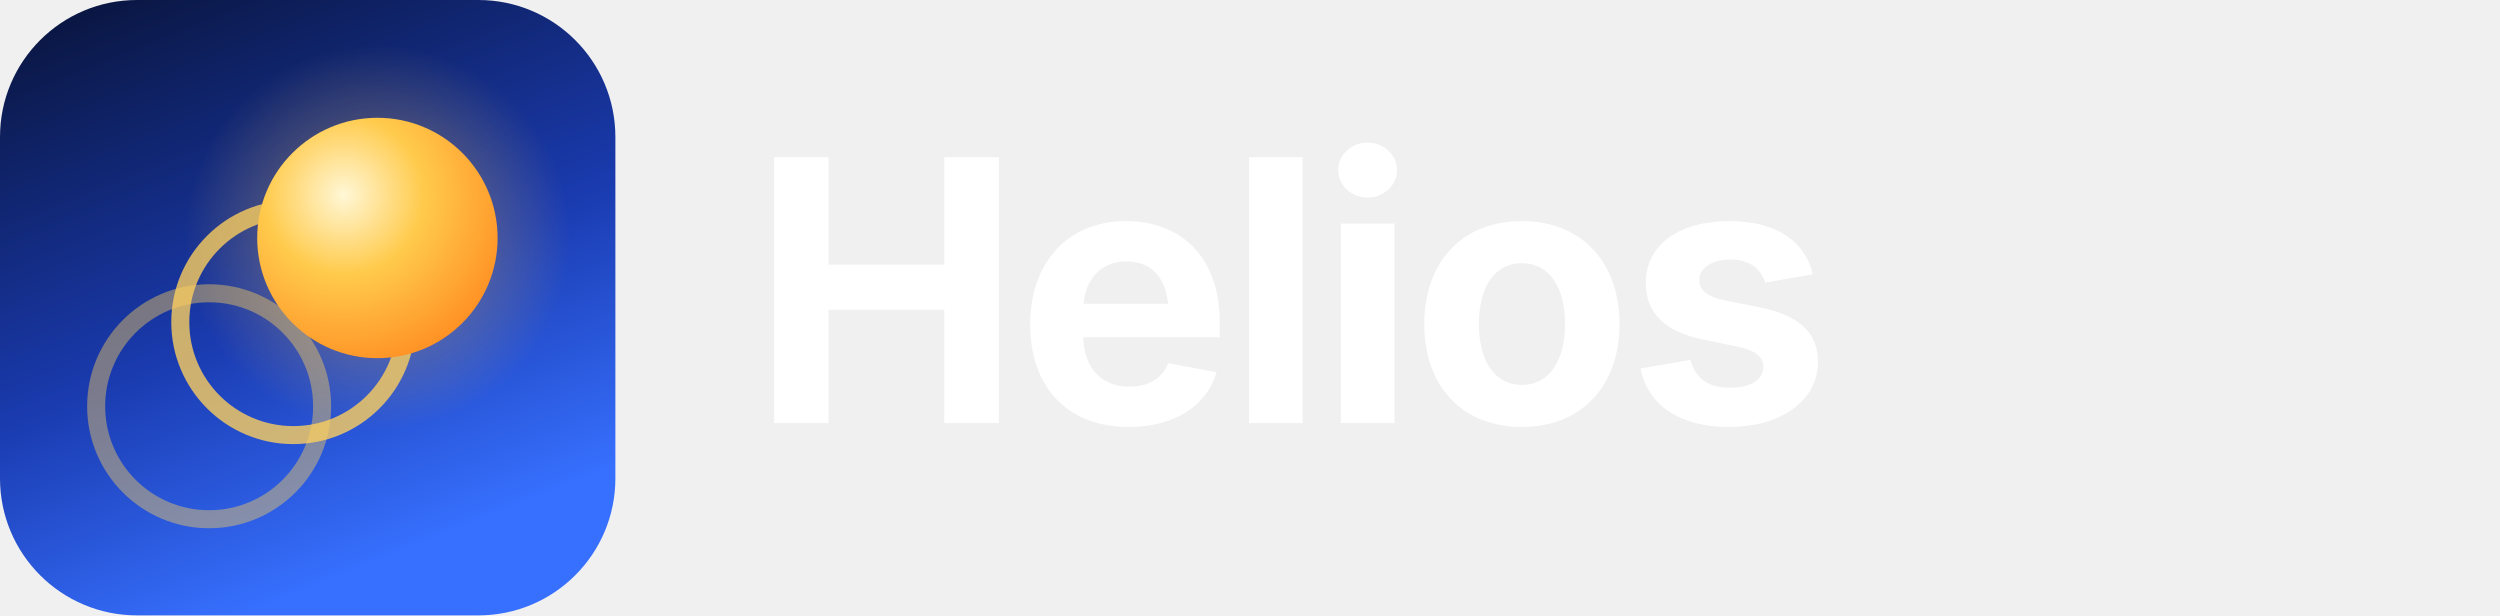
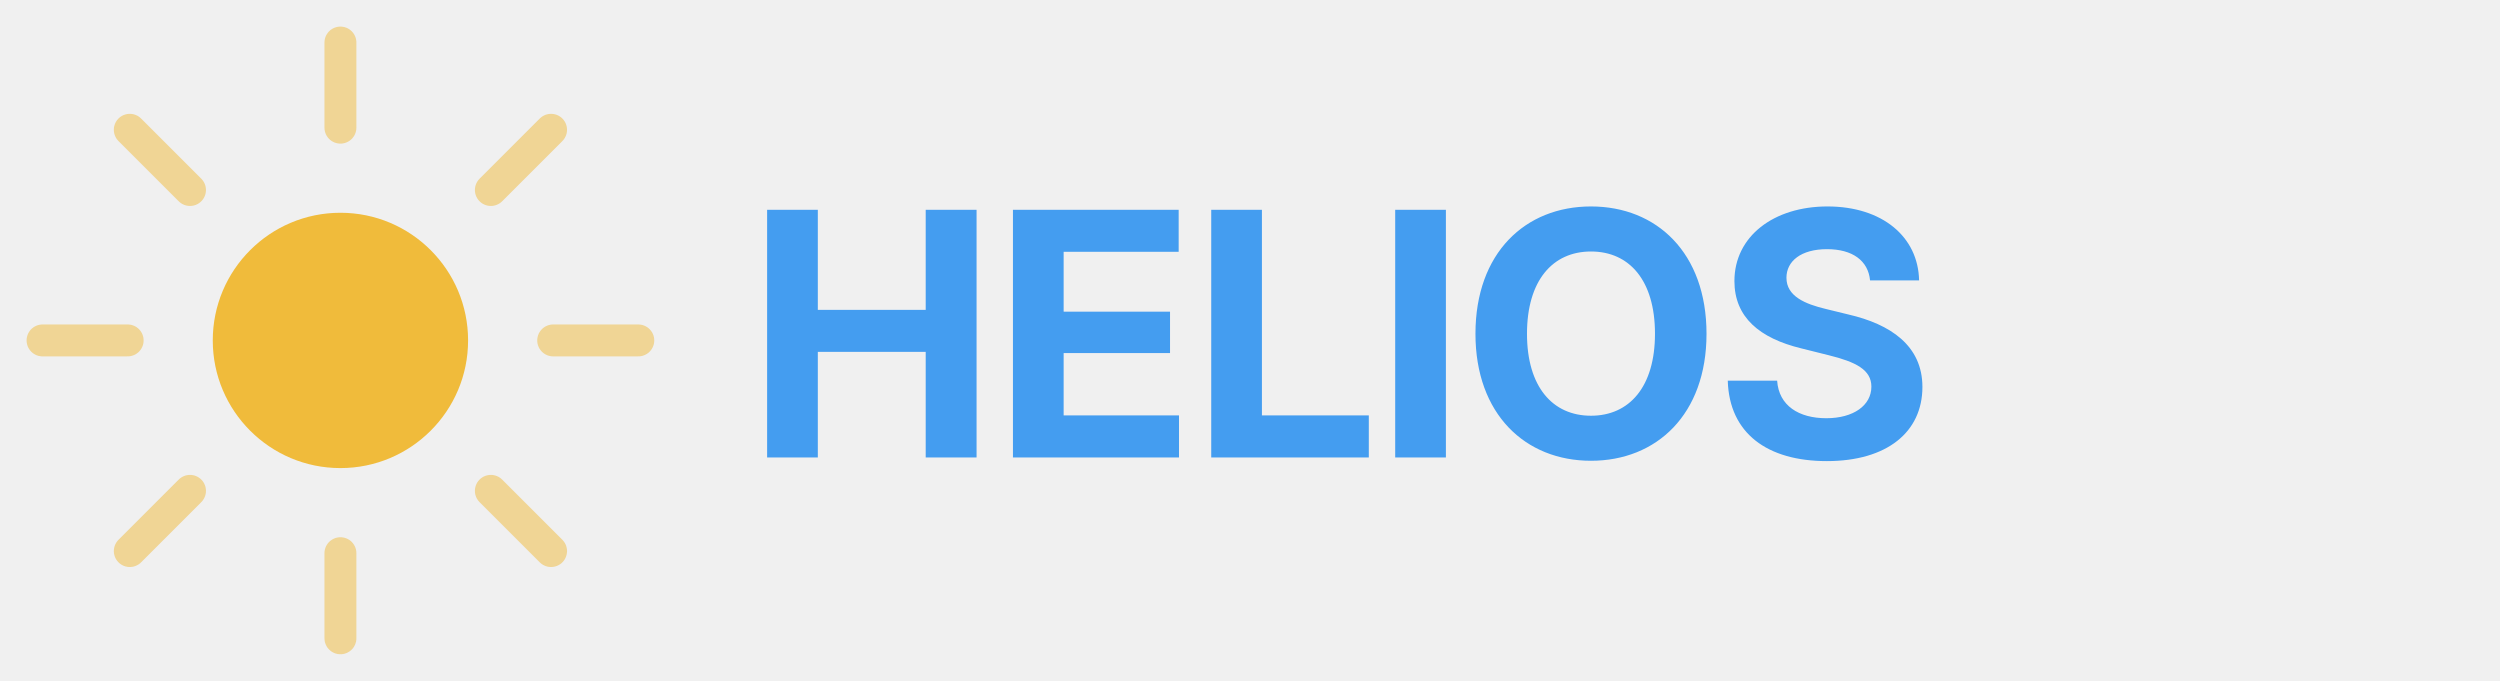
- <svg xmlns="http://www.w3.org/2000/svg" viewBox="0 0 520 128" width="520" height="128">
-   <defs>
-     <clipPath id="r">
-       <rect width="1024" height="1024" rx="228" />
-     </clipPath>
-   </defs>
-   <g transform="translate(0 0) scale(0.125)" clip-path="url(#r)">
-     <defs>
-       <linearGradient id="hbg" x1="0" y1="0" x2="0.4" y2="1">
-         <stop offset="0" stop-color="#081236" />
-         <stop offset="0.6" stop-color="#1A3BB0" />
-         <stop offset="1" stop-color="#3770FF" />
-       </linearGradient>
-       <radialGradient id="hsun" cx="0.36" cy="0.32" r="0.78">
-         <stop offset="0" stop-color="#FFF7D6" />
-         <stop offset="0.42" stop-color="#FFCB4D" />
-         <stop offset="1" stop-color="#FF8A1F" />
-       </radialGradient>
-       <radialGradient id="hglow" cx="0.5" cy="0.5" r="0.5">
-         <stop offset="0.55" stop-color="#FFC24A" stop-opacity="0.22" />
-         <stop offset="1" stop-color="#FFC24A" stop-opacity="0" />
-       </radialGradient>
-     </defs>
-     <rect width="1024" height="1024" fill="url(#hbg)" />
-     <circle cx="628" cy="396" r="320" fill="url(#hglow)" />
-     <circle cx="348" cy="676" r="188" fill="none" stroke="#FFD15C" stroke-opacity="0.42" stroke-width="30" />
-     <circle cx="488" cy="536" r="188" fill="none" stroke="#FFD15C" stroke-opacity="0.78" stroke-width="30" />
-     <circle cx="628" cy="396" r="200" fill="url(#hsun)" />
+ <svg xmlns="http://www.w3.org/2000/svg" viewBox="0 0 470 128" width="470" height="128">
+   <g stroke="#F0BB3B" stroke-width="6.0" stroke-linecap="round" stroke-opacity="0.5">
+     <line x1="104.00" y1="64.00" x2="120.00" y2="64.00" />
+     <line x1="92.28" y1="92.28" x2="103.60" y2="103.60" />
+     <line x1="64.00" y1="104.00" x2="64.00" y2="120.00" />
+     <line x1="35.72" y1="92.28" x2="24.40" y2="103.60" />
+     <line x1="24.00" y1="64.00" x2="8.00" y2="64.00" />
+     <line x1="35.72" y1="35.72" x2="24.40" y2="24.40" />
+     <line x1="64.00" y1="24.00" x2="64.00" y2="8.00" />
+     <line x1="92.28" y1="35.72" x2="103.60" y2="24.40" />
  </g>
-   <text x="156" y="88" font-family="-apple-system, BlinkMacSystemFont, 'Segoe UI', Inter, Roboto, sans-serif" font-size="76" font-weight="700" letter-spacing="-1.5" fill="#FFFFFF">Helios</text>
+   <circle cx="64" cy="64" r="24" fill="#F0BB3B" />
+   <text x="140" y="86" font-family="'Space Grotesk', 'Space Grotesk Fallback', system-ui, -apple-system, sans-serif" font-size="64" font-weight="700" letter-spacing="-1.6" fill="#449DF0">HELIOS</text>
</svg>
